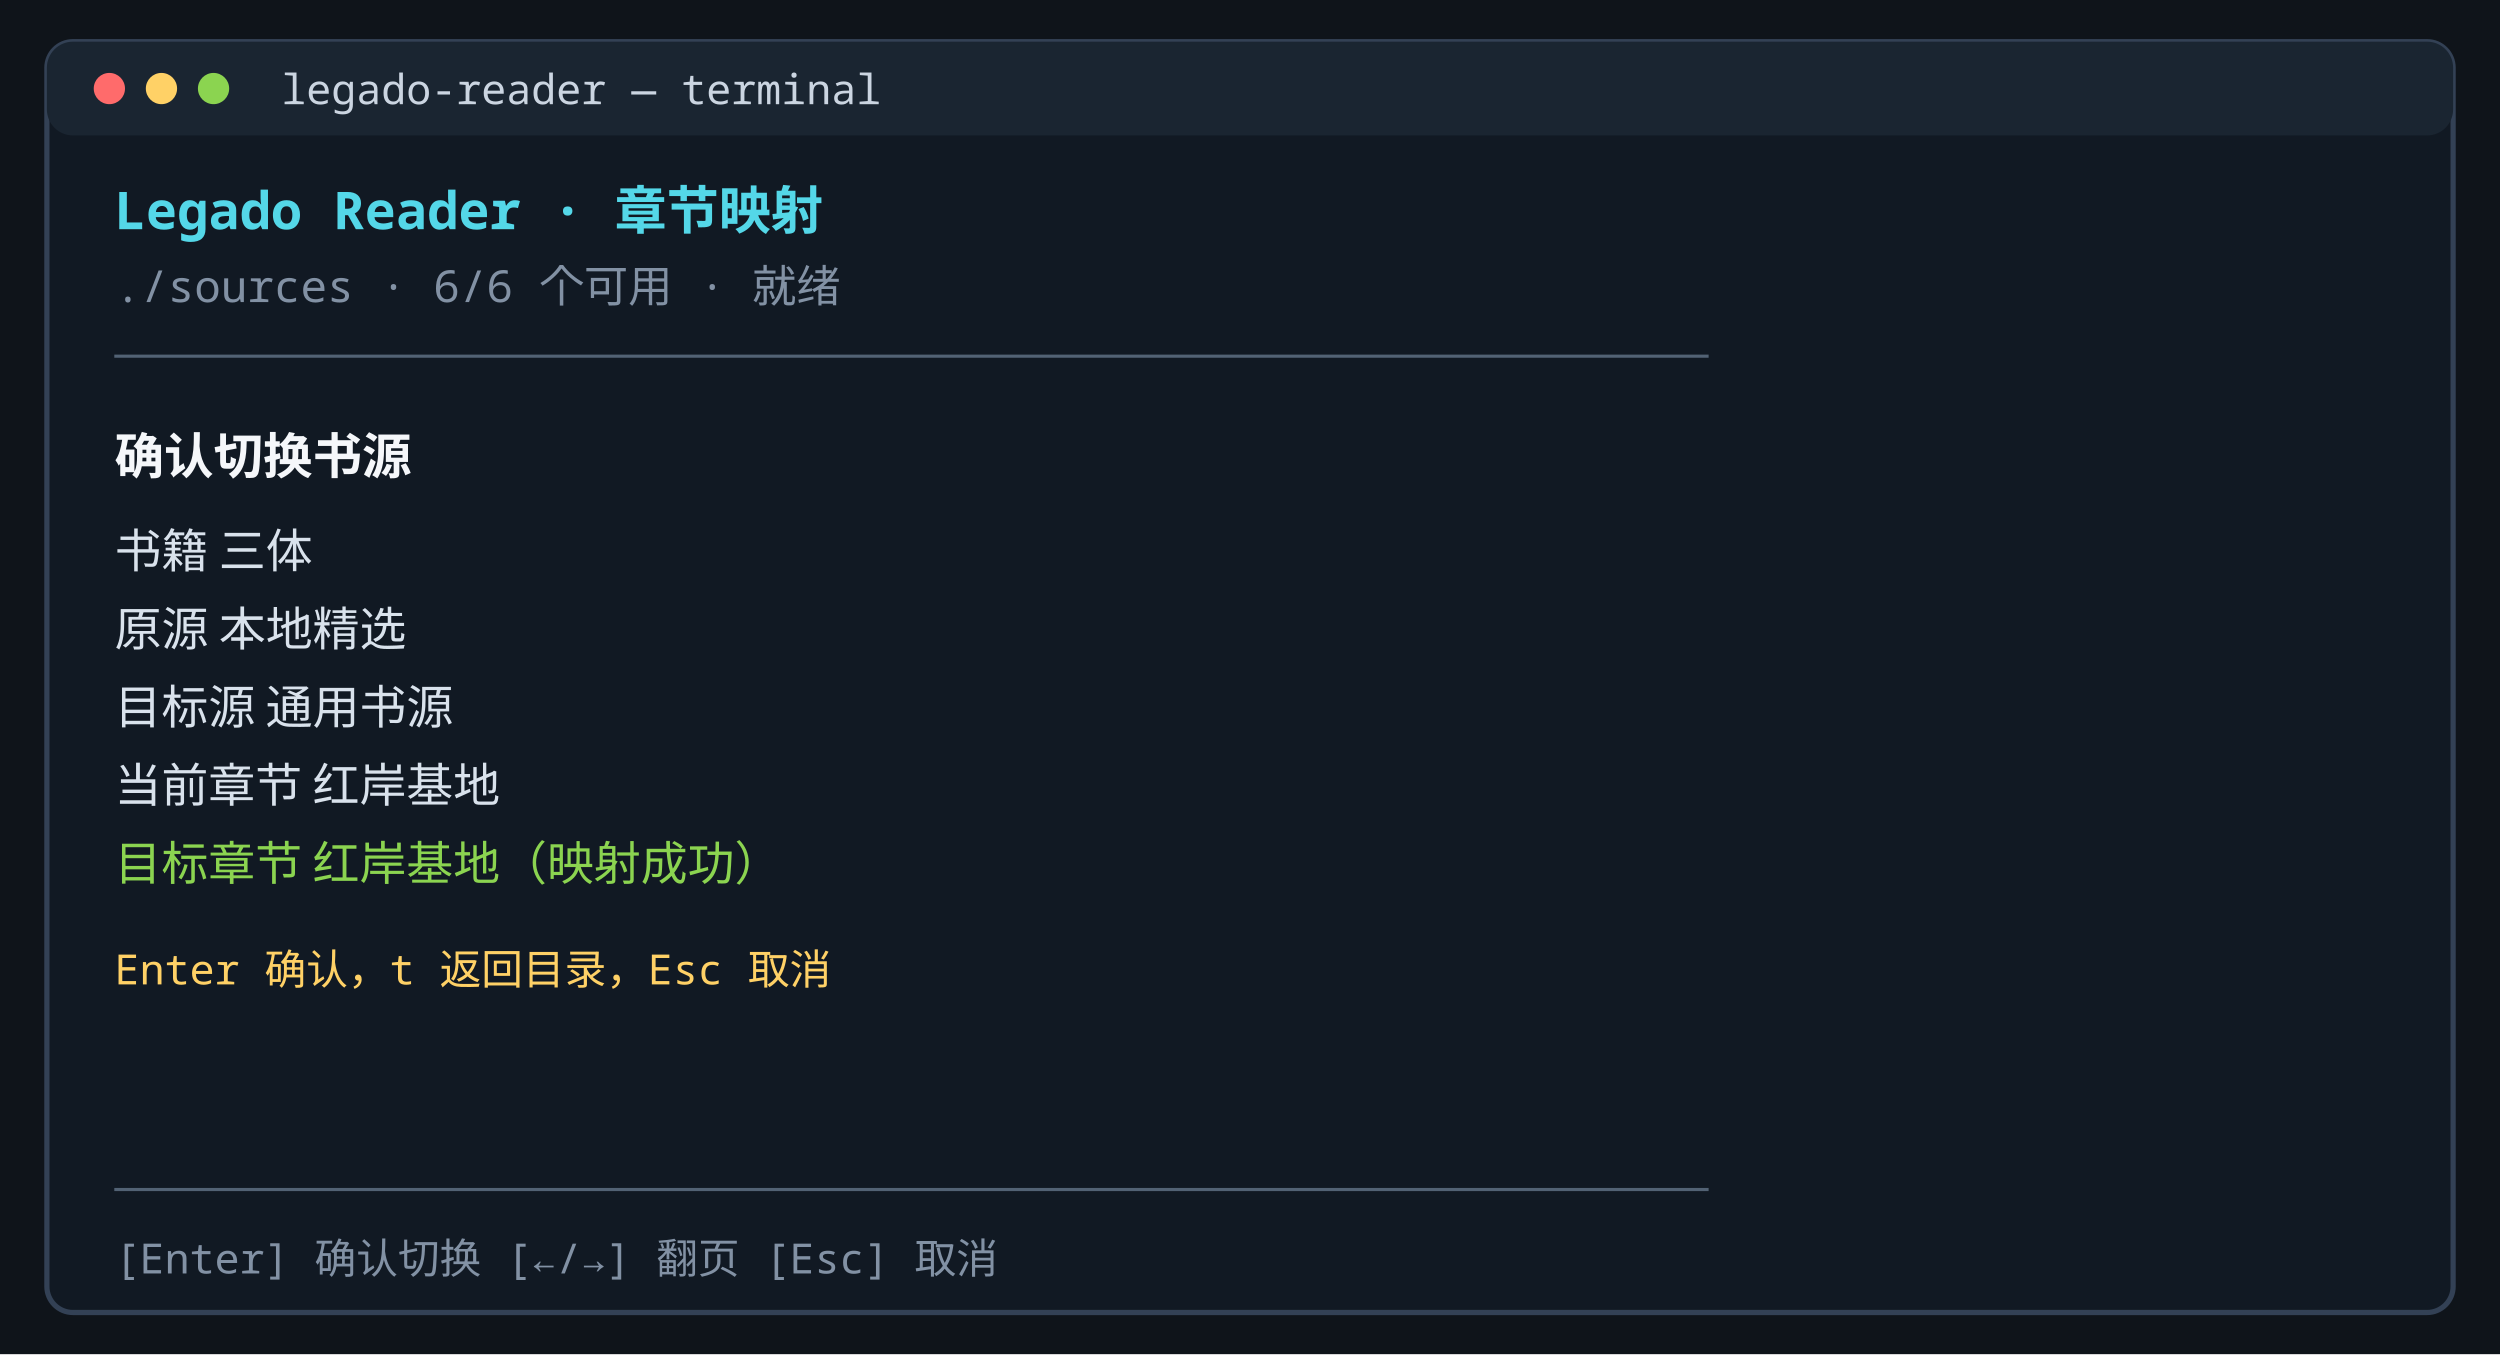
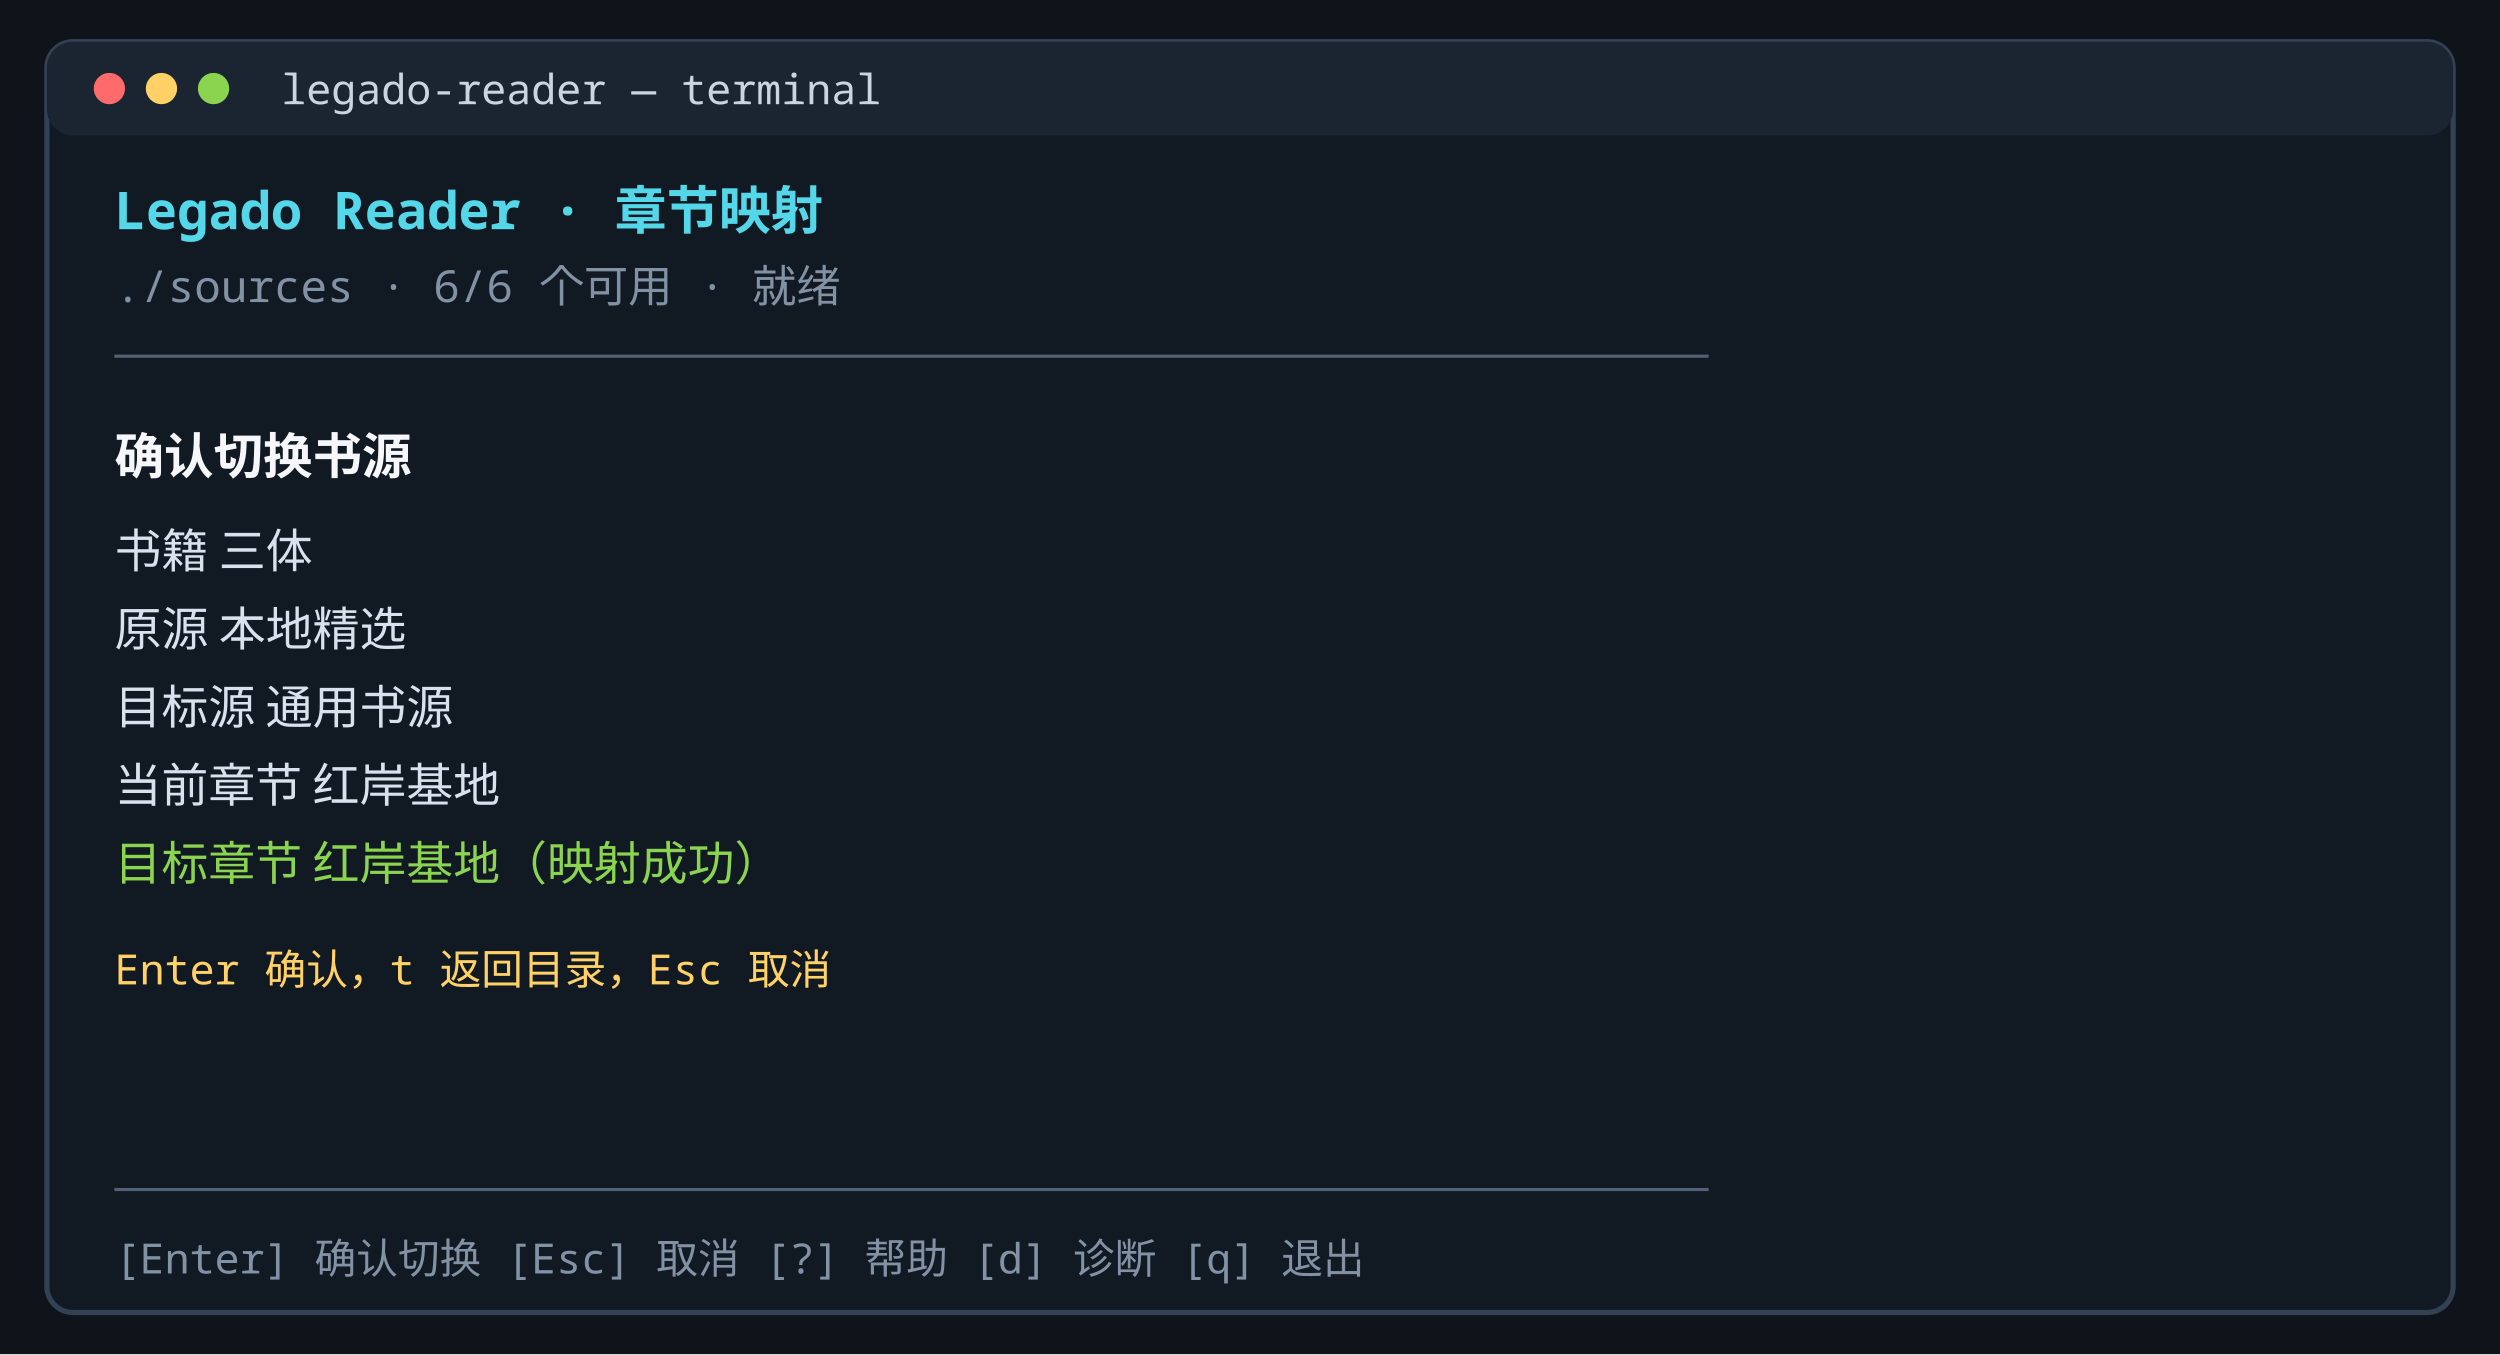
<svg xmlns="http://www.w3.org/2000/svg" width="960" height="520" viewBox="0 0 960 520" role="img" aria-labelledby="title desc">
  <rect width="960" height="520" fill="#0f141a" />
  <rect x="18" y="16" width="924" height="488" rx="10" fill="#111923" stroke="#334155" stroke-width="2" />
  <rect x="18" y="16" width="924" height="36" rx="10" fill="#1a2531" />
  <circle cx="42" cy="34" r="6" fill="#ff6b6b" />
  <circle cx="62" cy="34" r="6" fill="#ffd166" />
  <circle cx="82" cy="34" r="6" fill="#8bd450" />
  <text x="108" y="40" fill="#cbd5e1" font-family="SFMono-Regular,Menlo,Consolas,'Noto Sans Mono',monospace" font-size="16">legado-reader — terminal</text>
  <text x="44" y="88" fill="#54d7e8" font-family="SFMono-Regular,Menlo,Consolas,'Noto Sans Mono',monospace" font-size="20" font-weight="700">Legado Reader  ·  章节映射</text>
  <text x="44" y="116" fill="#8291a4" font-family="SFMono-Regular,Menlo,Consolas,'Noto Sans Mono',monospace" font-size="17">./sources · 6/6 个可用 · 就绪</text>
  <text x="44" y="143" fill="#526274" font-family="SFMono-Regular,Menlo,Consolas,'Noto Sans Mono',monospace" font-size="17">────────────────────────────────────────────────────────────</text>
  <text x="44" y="182" fill="#f5f7fa" font-family="SFMono-Regular,Menlo,Consolas,'Noto Sans Mono',monospace" font-size="19" font-weight="700">确认切换书源</text>
  <text x="44" y="218" fill="#d9e2ec" font-family="SFMono-Regular,Menlo,Consolas,'Noto Sans Mono',monospace" font-size="18">书籍  三体</text>
  <text x="44" y="248" fill="#d9e2ec" font-family="SFMono-Regular,Menlo,Consolas,'Noto Sans Mono',monospace" font-size="18">原源  本地精选</text>
  <text x="44" y="278" fill="#d9e2ec" font-family="SFMono-Regular,Menlo,Consolas,'Noto Sans Mono',monospace" font-size="18">目标源  通用书源</text>
  <text x="44" y="308" fill="#d9e2ec" font-family="SFMono-Regular,Menlo,Consolas,'Noto Sans Mono',monospace" font-size="18">当前章节  红岸基地</text>
  <text x="44" y="338" fill="#8bd450" font-family="SFMono-Regular,Menlo,Consolas,'Noto Sans Mono',monospace" font-size="18">目标章节  红岸基地（映射成功）</text>
  <text x="44" y="378" fill="#ffd166" font-family="SFMono-Regular,Menlo,Consolas,'Noto Sans Mono',monospace" font-size="16">Enter 确认，t 返回目录，Esc 取消</text>
  <text x="44" y="463" fill="#526274" font-family="SFMono-Regular,Menlo,Consolas,'Noto Sans Mono',monospace" font-size="17">────────────────────────────────────────────────────────────</text>
-   <text x="44" y="489" fill="#8291a4" font-family="SFMono-Regular,Menlo,Consolas,'Noto Sans Mono',monospace" font-size="16">[Enter] 确认切换  [←/→] 翻页  [Esc] 取消</text>
+   <text x="44" y="489" fill="#8291a4" font-family="SFMono-Regular,Menlo,Consolas,'Noto Sans Mono',monospace" font-size="16">[Enter] 确认切换  [Esc] 取消  [?] 帮助  [d] 诊断  [q] 退出</text>
</svg>
